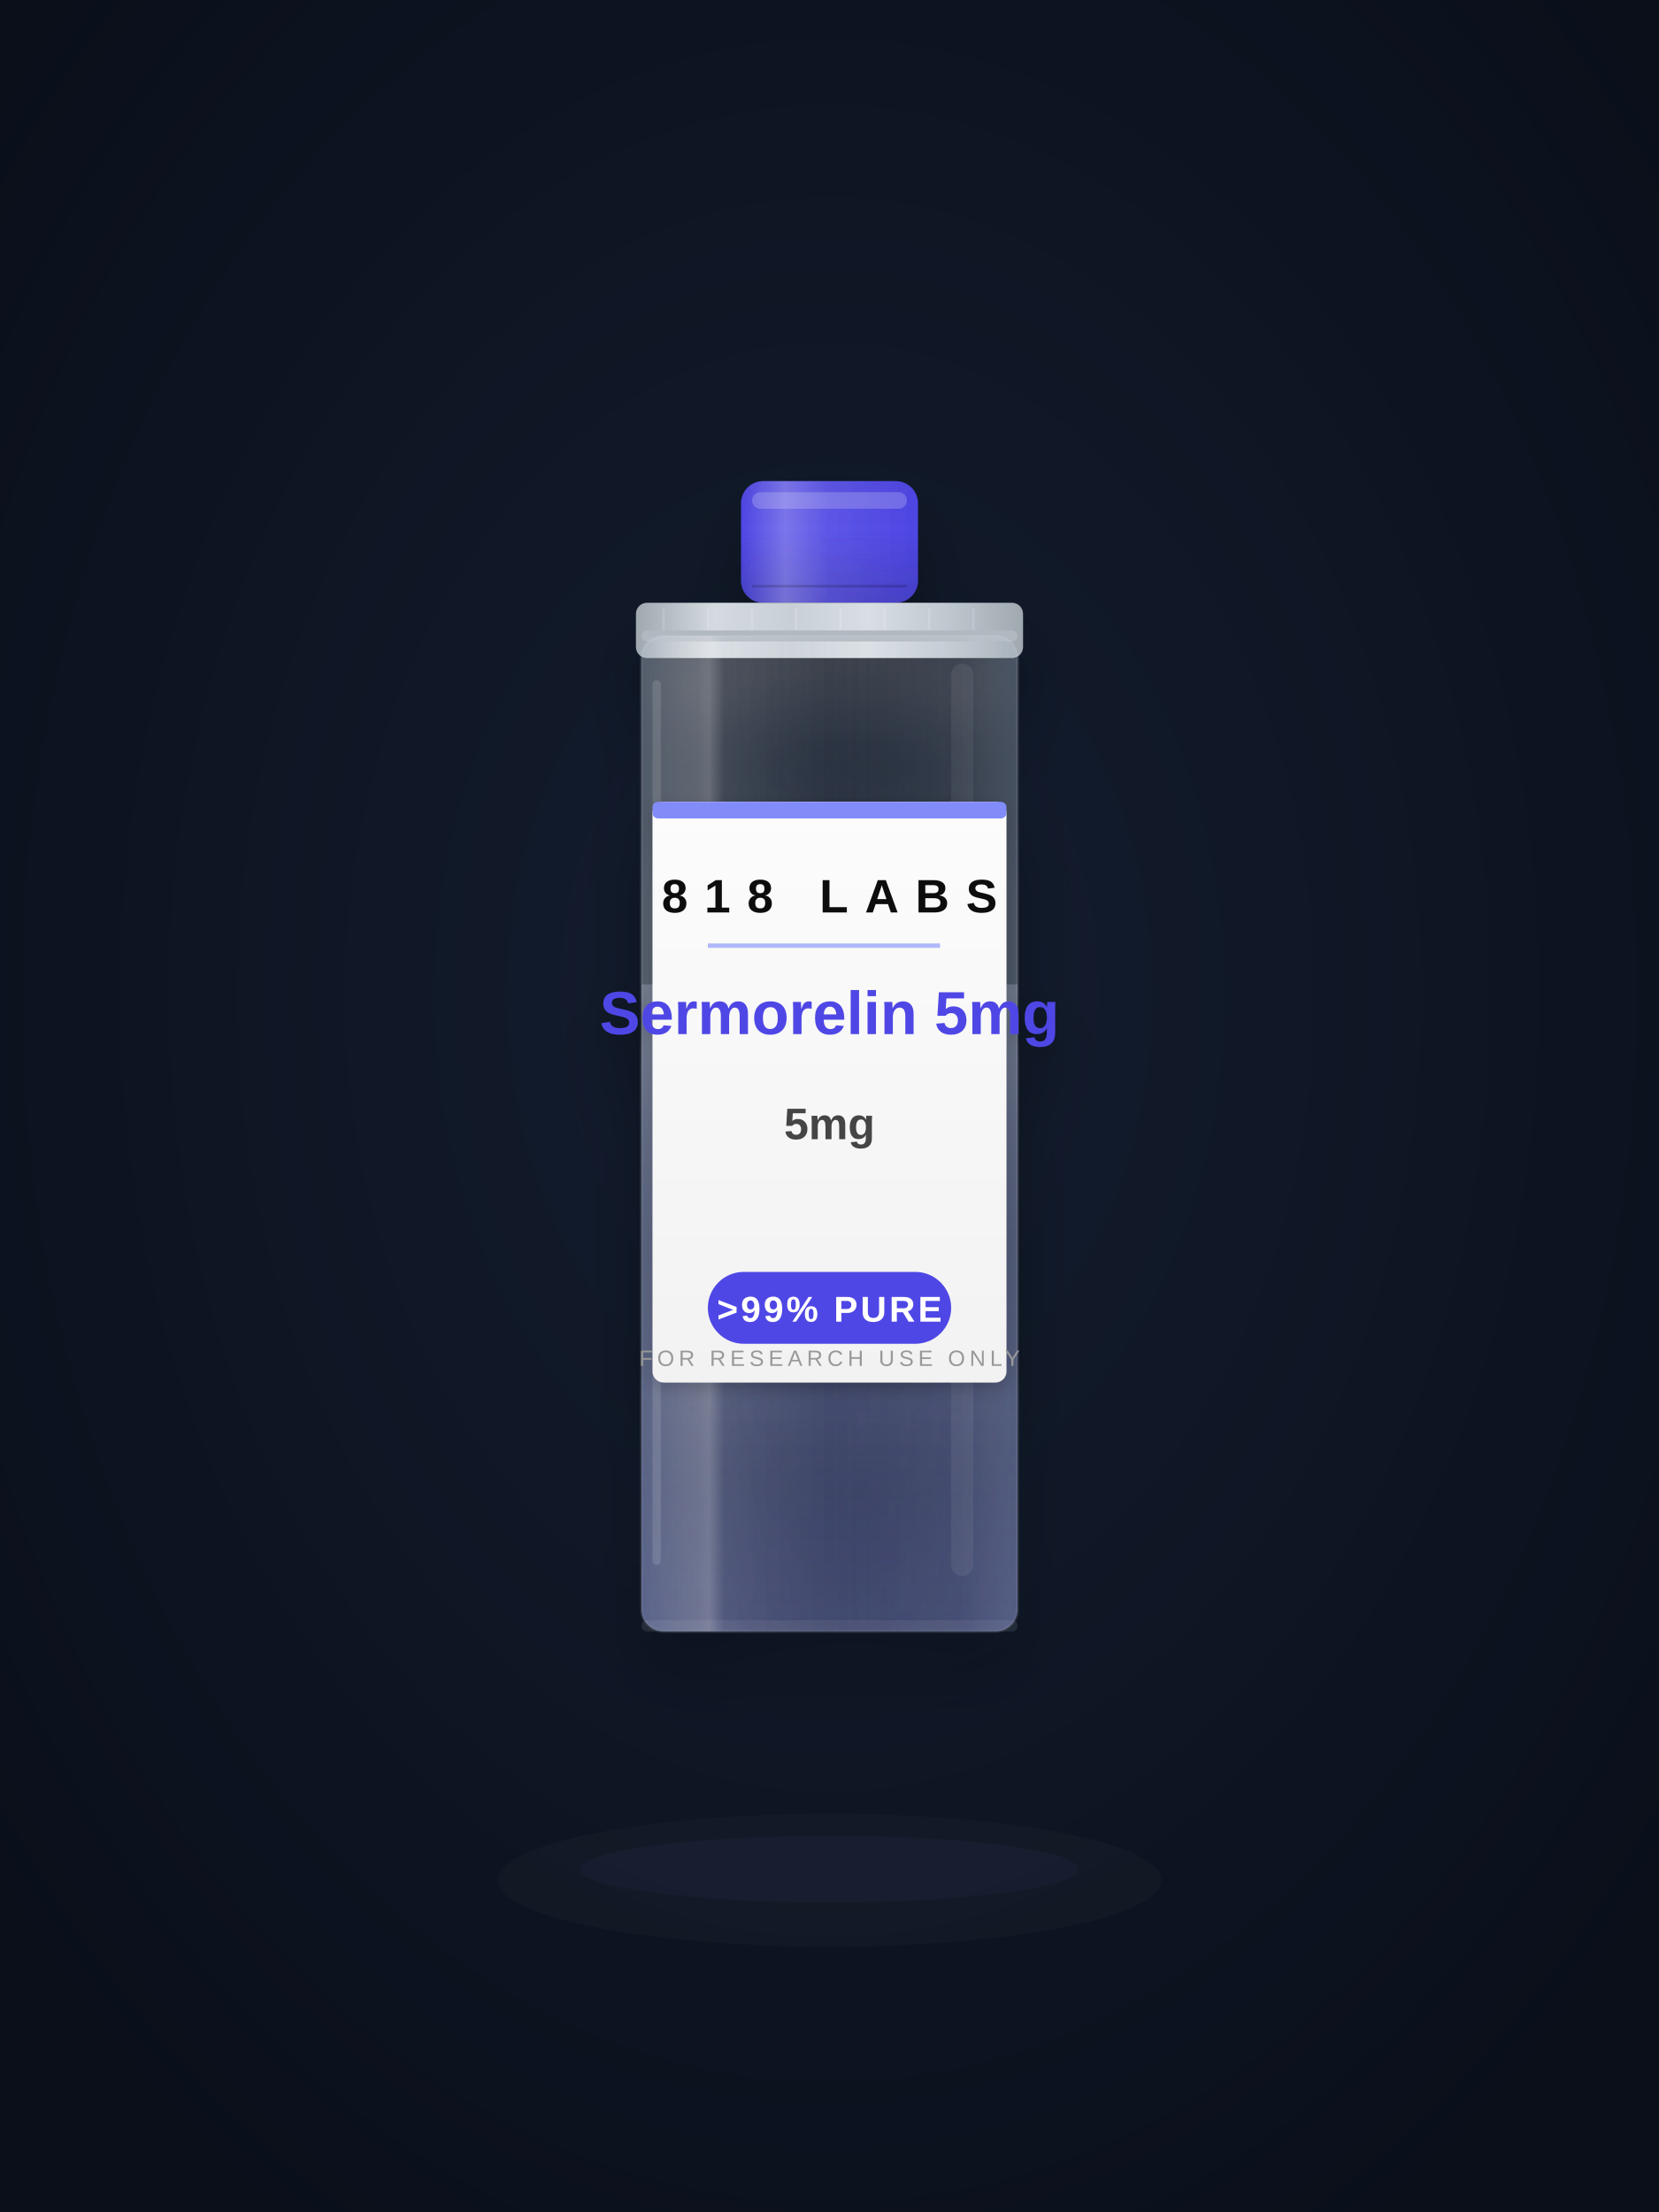
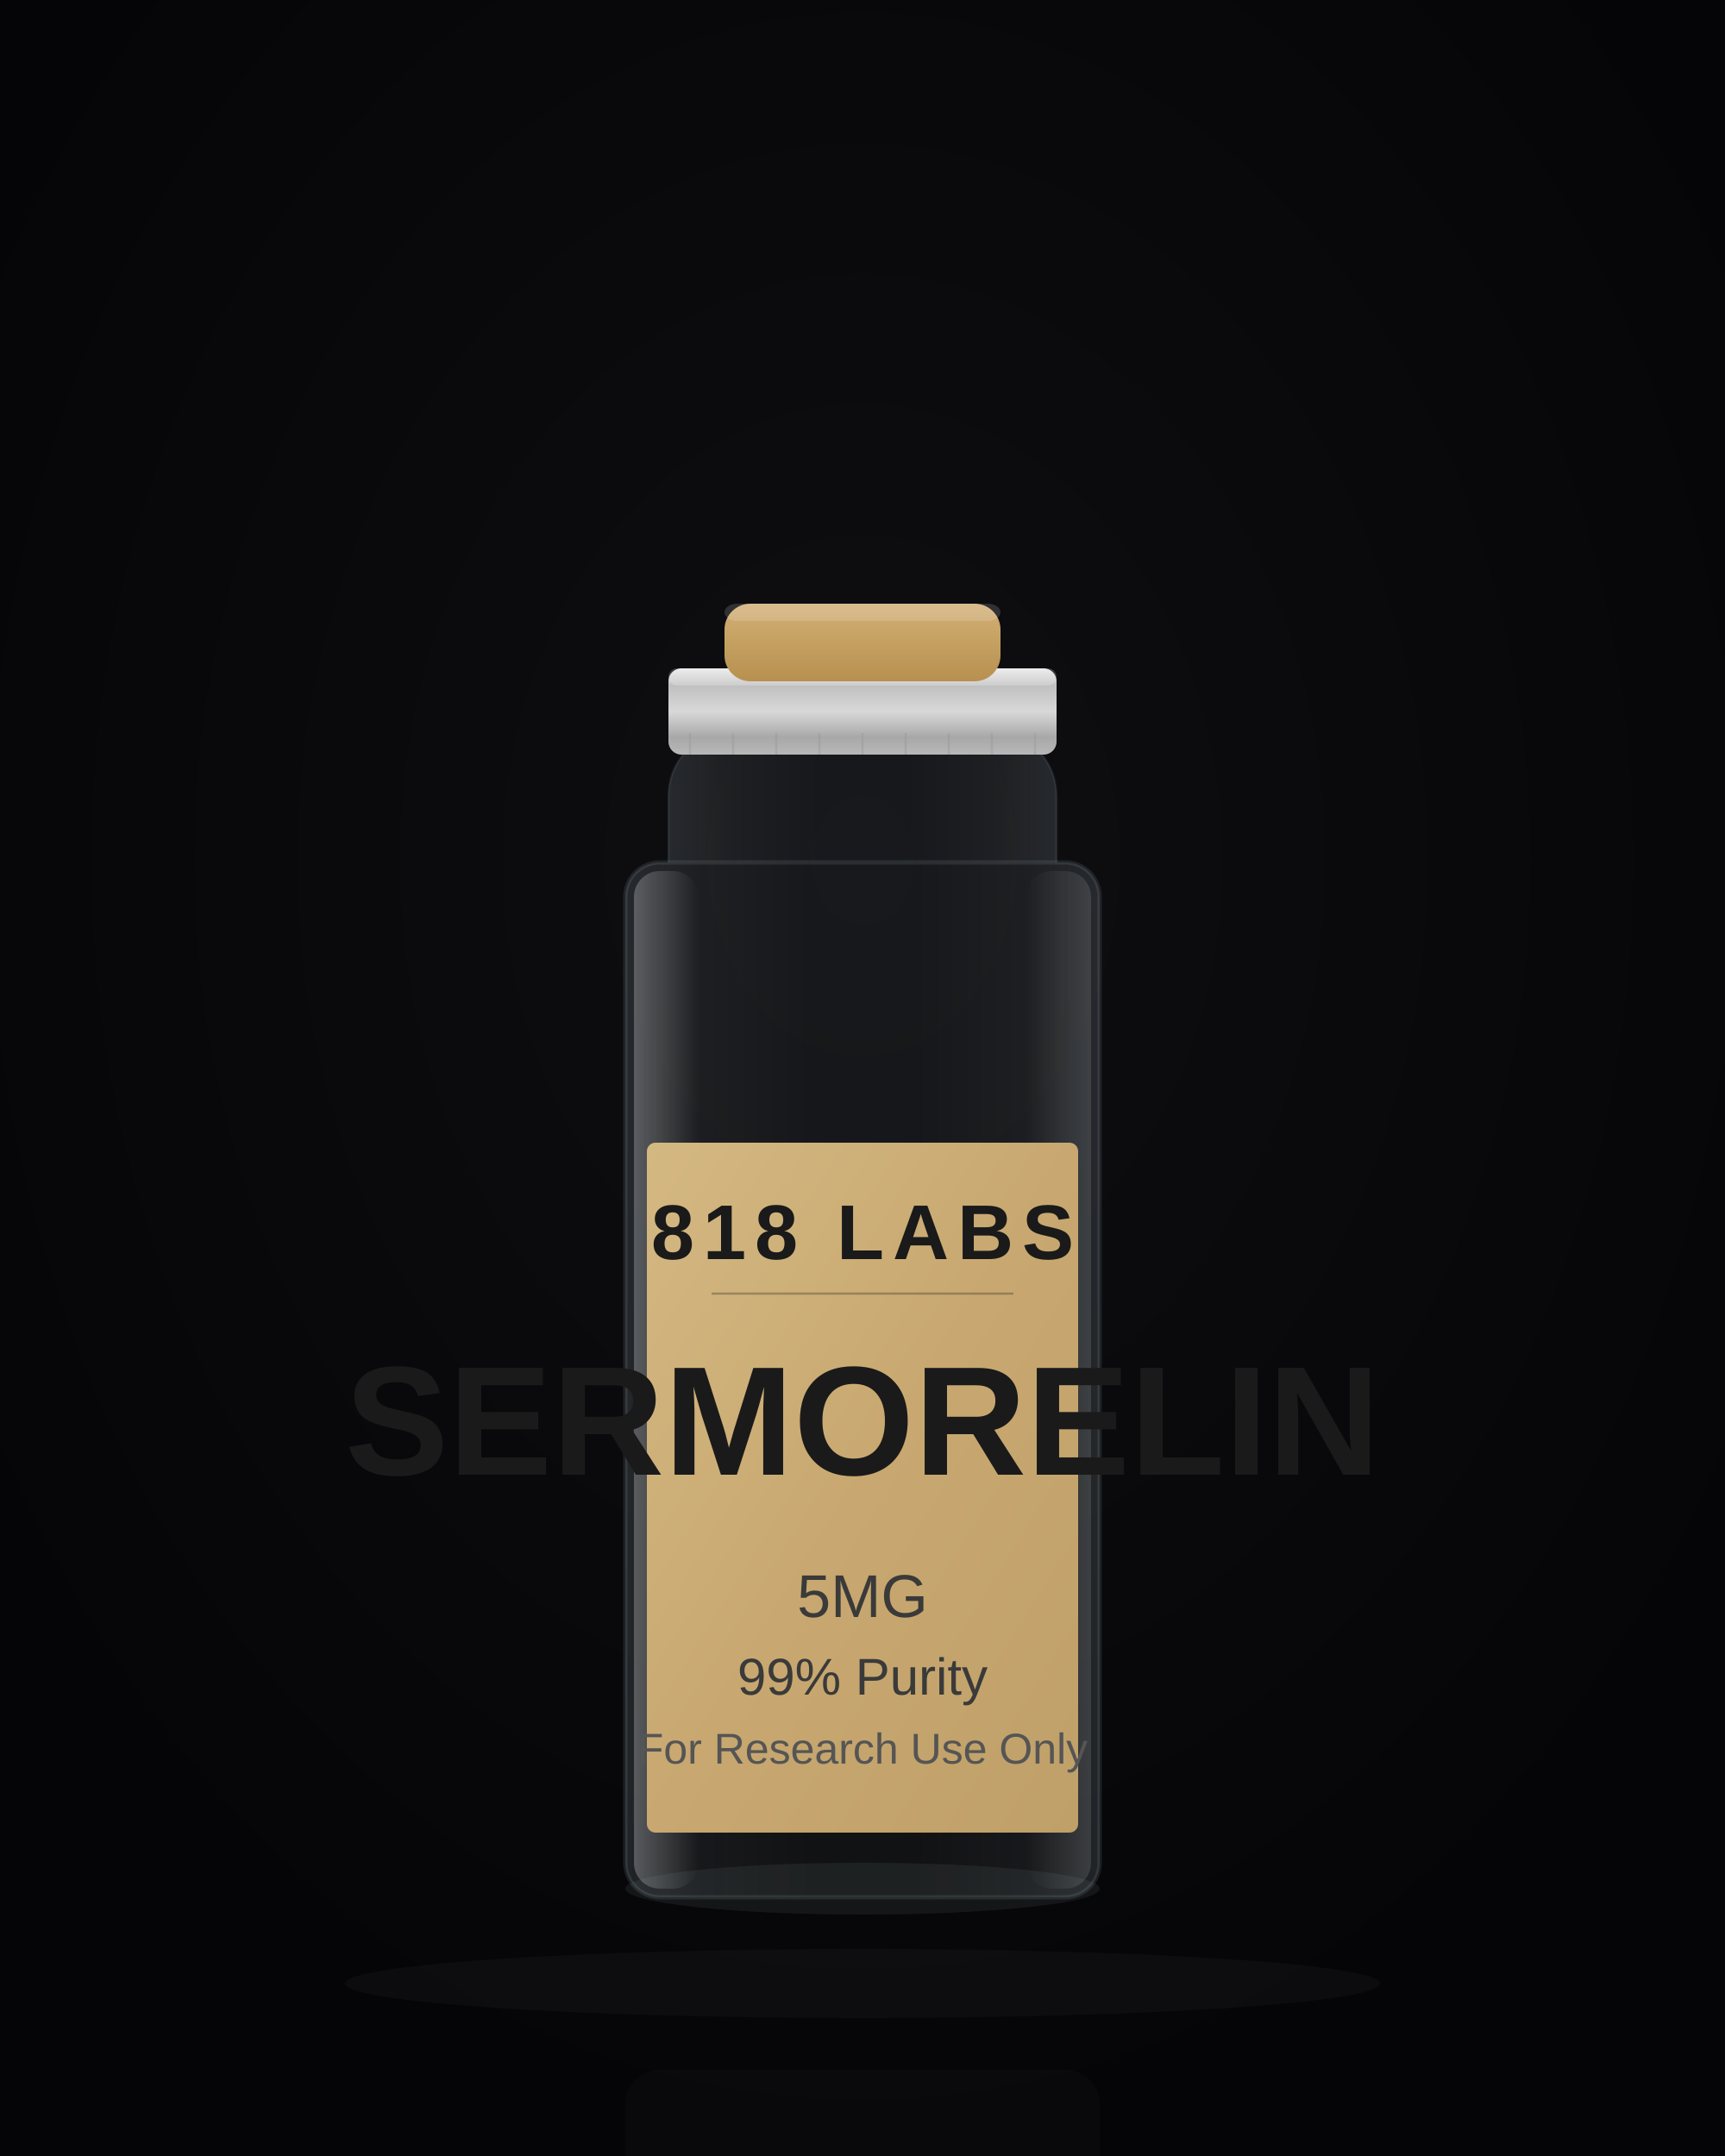
- <svg xmlns="http://www.w3.org/2000/svg" viewBox="0 0 300 400" width="300" height="400">
+ <svg xmlns="http://www.w3.org/2000/svg" viewBox="0 0 400 500" width="400" height="500">
  <defs>
-     <radialGradient id="rbgsermorelin5mg" cx="50%" cy="45%" r="65%">
-       <stop offset="0%" stop-color="#141e30" />
-       <stop offset="100%" stop-color="#0a0f1a" />
+     <radialGradient id="bg" cx="50%" cy="40%" r="60%">
+       <stop offset="0%" stop-color="#0f0f12" />
+       <stop offset="100%" stop-color="#050507" />
    </radialGradient>
-     <linearGradient id="glasssermorelin5mg" x1="0" y1="0" x2="1" y2="0">
-       <stop offset="0%" stop-color="#b8c5d4" stop-opacity="0.35" />
-       <stop offset="15%" stop-color="#e8edf2" stop-opacity="0.12" />
-       <stop offset="35%" stop-color="#f8fafc" stop-opacity="0.06" />
-       <stop offset="50%" stop-color="#f8fafc" stop-opacity="0.04" />
-       <stop offset="65%" stop-color="#f8fafc" stop-opacity="0.06" />
-       <stop offset="85%" stop-color="#e8edf2" stop-opacity="0.12" />
-       <stop offset="100%" stop-color="#b8c5d4" stop-opacity="0.3" />
+     <linearGradient id="glass" x1="0" y1="0" x2="1" y2="0">
+       <stop offset="0%" stop-color="rgba(180,200,210,0.15)" />
+       <stop offset="15%" stop-color="rgba(220,235,240,0.08)" />
+       <stop offset="40%" stop-color="rgba(200,215,225,0.05)" />
+       <stop offset="60%" stop-color="rgba(200,215,225,0.05)" />
+       <stop offset="85%" stop-color="rgba(220,235,240,0.08)" />
+       <stop offset="100%" stop-color="rgba(180,200,210,0.15)" />
    </linearGradient>
-     <linearGradient id="shinesermorelin5mg" x1="0" y1="0" x2="1" y2="0">
-       <stop offset="0%" stop-color="white" stop-opacity="0" />
-       <stop offset="18%" stop-color="white" stop-opacity="0.25" />
-       <stop offset="22%" stop-color="white" stop-opacity="0.08" />
-       <stop offset="100%" stop-color="white" stop-opacity="0" />
+     <linearGradient id="glassHL" x1="0" y1="0" x2="1" y2="0">
+       <stop offset="0%" stop-color="rgba(255,255,255,0.25)" />
+       <stop offset="100%" stop-color="rgba(255,255,255,0)" />
    </linearGradient>
-     <linearGradient id="liqsermorelin5mg" x1="0" y1="0" x2="0" y2="1">
-       <stop offset="0%" stop-color="#e0e7ff" stop-opacity="0.2" />
-       <stop offset="40%" stop-color="#818cf8" stop-opacity="0.12" />
-       <stop offset="100%" stop-color="#818cf8" stop-opacity="0.25" />
+     <linearGradient id="glassHR" x1="0" y1="0" x2="1" y2="0">
+       <stop offset="0%" stop-color="rgba(255,255,255,0)" />
+       <stop offset="100%" stop-color="rgba(255,255,255,0.12)" />
    </linearGradient>
-     <linearGradient id="capsermorelin5mg" x1="0" y1="0" x2="0" y2="1">
-       <stop offset="0%" stop-color="#4f46e5" stop-opacity="0.95" />
-       <stop offset="40%" stop-color="#4f46e5" />
-       <stop offset="100%" stop-color="#4f46e5" stop-opacity="0.8" />
+     <linearGradient id="silver" x1="0" y1="0" x2="0" y2="1">
+       <stop offset="0%" stop-color="#e8e8e8" />
+       <stop offset="20%" stop-color="#c0c0c0" />
+       <stop offset="50%" stop-color="#d8d8d8" />
+       <stop offset="80%" stop-color="#a8a8a8" />
+       <stop offset="100%" stop-color="#b8b8b8" />
    </linearGradient>
-     <linearGradient id="caphisermorelin5mg" x1="0" y1="0" x2="1" y2="0">
-       <stop offset="0%" stop-color="white" stop-opacity="0" />
-       <stop offset="25%" stop-color="white" stop-opacity="0.25" />
-       <stop offset="50%" stop-color="white" stop-opacity="0.08" />
-       <stop offset="100%" stop-color="white" stop-opacity="0" />
+     <linearGradient id="goldCap" x1="0" y1="0" x2="0" y2="1">
+       <stop offset="0%" stop-color="#d4b07a" />
+       <stop offset="50%" stop-color="#c4a060" />
+       <stop offset="100%" stop-color="#b89050" />
    </linearGradient>
-     <linearGradient id="crimpsermorelin5mg" x1="0" y1="0" x2="1" y2="0">
-       <stop offset="0%" stop-color="#a0a8b0" />
-       <stop offset="20%" stop-color="#d4dae0" />
-       <stop offset="40%" stop-color="#c8cfd6" />
-       <stop offset="60%" stop-color="#d8dee4" />
-       <stop offset="80%" stop-color="#c0c8d0" />
-       <stop offset="100%" stop-color="#a0a8b0" />
+     <linearGradient id="label" x1="0" y1="0" x2="1" y2="1">
+       <stop offset="0%" stop-color="#d4b882" />
+       <stop offset="50%" stop-color="#c8a870" />
+       <stop offset="100%" stop-color="#bfa068" />
    </linearGradient>
-     <linearGradient id="lblsermorelin5mg" x1="0" y1="0" x2="0" y2="1">
-       <stop offset="0%" stop-color="#fcfcfc" />
-       <stop offset="100%" stop-color="#f2f2f2" />
+     <linearGradient id="reflect" x1="0" y1="0" x2="0" y2="1">
+       <stop offset="0%" stop-color="rgba(180,200,210,0.08)" />
+       <stop offset="100%" stop-color="rgba(0,0,0,0)" />
    </linearGradient>
-     <filter id="vshadowsermorelin5mg">
-       <feGaussianBlur in="SourceAlpha" stdDeviation="6" />
-       <feOffset dy="8" />
-       <feComponentTransfer>
-         <feFuncA type="linear" slope="0.35" />
-       </feComponentTransfer>
-       <feMerge>
-         <feMergeNode />
-         <feMergeNode in="SourceGraphic" />
-       </feMerge>
-     </filter>
-     <filter id="ishadowsermorelin5mg">
-       <feGaussianBlur in="SourceAlpha" stdDeviation="1.5" />
-       <feOffset dy="1" />
-       <feComponentTransfer>
-         <feFuncA type="linear" slope="0.15" />
-       </feComponentTransfer>
-       <feMerge>
-         <feMergeNode />
-         <feMergeNode in="SourceGraphic" />
-       </feMerge>
-     </filter>
-     <clipPath id="vclipsermorelin5mg">
-       <rect x="116" y="115" width="68" height="180" rx="4" />
-     </clipPath>
  </defs>
-   <rect width="300" height="400" fill="url(#rbgsermorelin5mg)" />
-   <ellipse cx="150" cy="340" rx="60" ry="12" fill="white" opacity="0.02" />
-   <ellipse cx="150" cy="338" rx="45" ry="6" fill="#818cf8" opacity="0.04" />
-   <g filter="url(#vshadowsermorelin5mg)">
-     <rect x="134" y="87" width="32" height="22" rx="4" fill="url(#capsermorelin5mg)" />
-     <rect x="134" y="87" width="32" height="22" rx="4" fill="url(#caphisermorelin5mg)" />
-     <rect x="136" y="89" width="28" height="3" rx="1.5" fill="white" opacity="0.2" />
-     <line x1="136" y1="106" x2="164" y2="106" stroke="black" stroke-opacity="0.15" stroke-width="0.5" />
-     <rect x="115" y="109" width="70" height="10" rx="2" fill="url(#crimpsermorelin5mg)" />
-     <line x1="120" y1="110" x2="120" y2="114" stroke="white" stroke-opacity="0.15" stroke-width="0.4" />
-     <line x1="128" y1="110" x2="128" y2="114" stroke="white" stroke-opacity="0.15" stroke-width="0.4" />
-     <line x1="136" y1="110" x2="136" y2="114" stroke="white" stroke-opacity="0.15" stroke-width="0.4" />
-     <line x1="144" y1="110" x2="144" y2="114" stroke="white" stroke-opacity="0.15" stroke-width="0.4" />
-     <line x1="152" y1="110" x2="152" y2="114" stroke="white" stroke-opacity="0.15" stroke-width="0.4" />
-     <line x1="160" y1="110" x2="160" y2="114" stroke="white" stroke-opacity="0.15" stroke-width="0.4" />
-     <line x1="168" y1="110" x2="168" y2="114" stroke="white" stroke-opacity="0.15" stroke-width="0.4" />
-     <line x1="176" y1="110" x2="176" y2="114" stroke="white" stroke-opacity="0.15" stroke-width="0.4" />
-     <rect x="116" y="114" width="68" height="2" rx="1" fill="#b0b8c0" />
-     <rect x="116" y="115" width="68" height="180" rx="4" fill="url(#glasssermorelin5mg)" stroke="white" stroke-opacity="0.08" stroke-width="0.5" />
-     <g clip-path="url(#vclipsermorelin5mg)">
-       <rect x="116" y="178" width="68" height="118.4" fill="url(#liqsermorelin5mg)" />
-       <ellipse cx="150" cy="178" rx="32" ry="3" fill="#818cf8" opacity="0.08" />
-     </g>
-     <rect x="116" y="115" width="68" height="180" rx="4" fill="url(#shinesermorelin5mg)" />
-     <rect x="172" y="120" width="4" height="165" rx="2" fill="white" opacity="0.06" />
-     <rect x="118" y="123" width="1.5" height="160" rx="0.75" fill="white" opacity="0.12" />
-     <g filter="url(#ishadowsermorelin5mg)">
-       <rect x="118" y="145" width="64" height="105" rx="2" fill="url(#lblsermorelin5mg)" />
-       <rect x="118" y="145" width="64" height="3" rx="1" fill="#818cf8" />
-       <text x="150" y="165" text-anchor="middle" font-family="'Helvetica Neue',Arial,sans-serif" font-size="8.5" font-weight="900" fill="#111" letter-spacing="3">818 LABS</text>
-       <line x1="128" y1="171" x2="170" y2="171" stroke="#818cf8" stroke-width="0.8" stroke-opacity="0.6" />
-       <text x="150" y="187" text-anchor="middle" font-family="'Helvetica Neue',Arial,sans-serif" font-size="11" font-weight="800" fill="#4f46e5">Sermorelin 5mg</text>
-       <text x="150" y="206" text-anchor="middle" font-family="'Helvetica Neue',Arial,sans-serif" font-size="8" font-weight="700" fill="#444">5mg</text>
-       <rect x="128" y="230" width="44" height="13" rx="6.5" fill="#4f46e5" />
-       <text x="150" y="239" text-anchor="middle" font-family="'Helvetica Neue',Arial,sans-serif" font-size="6.5" font-weight="700" fill="white" letter-spacing="0.5">&gt;99% PURE</text>
-       <text x="150" y="247" text-anchor="middle" font-family="'Helvetica Neue',Arial,sans-serif" font-size="4" font-weight="500" fill="#999" letter-spacing="0.8">FOR RESEARCH USE ONLY</text>
-     </g>
-     <rect x="116" y="293" width="68" height="2" rx="1" fill="white" opacity="0.06" />
+   <rect width="400" height="500" fill="url(#bg)" />
+   <ellipse cx="200" cy="460" rx="120" ry="8" fill="rgba(255,255,255,0.03)" />
+   <g opacity="0.08" transform="translate(0,920) scale(1,-1)">
+     <rect x="145" y="200" width="110" height="240" rx="8" fill="rgba(160,180,190,0.3)" />
  </g>
+   <rect x="145" y="200" width="110" height="240" rx="8" fill="url(#glass)" stroke="rgba(180,200,210,0.12)" stroke-width="1" />
+   <rect x="147" y="202" width="15" height="236" rx="6" fill="url(#glassHL)" />
+   <rect x="238" y="202" width="15" height="236" rx="6" fill="url(#glassHR)" />
+   <ellipse cx="200" cy="438" rx="55" ry="6" fill="rgba(180,200,210,0.08)" />
+   <path d="M155,200 L155,185 Q155,175 165,170 L235,170 Q245,175 245,185 L245,200" fill="url(#glass)" stroke="rgba(180,200,210,0.1)" stroke-width="0.5" />
+   <rect x="155" y="155" width="90" height="20" rx="3" fill="url(#silver)" />
+   <line x1="160" y1="170" x2="160" y2="175" stroke="rgba(150,150,150,0.4)" stroke-width="0.5" />
+   <line x1="170" y1="170" x2="170" y2="175" stroke="rgba(150,150,150,0.4)" stroke-width="0.5" />
+   <line x1="180" y1="170" x2="180" y2="175" stroke="rgba(150,150,150,0.4)" stroke-width="0.5" />
+   <line x1="190" y1="170" x2="190" y2="175" stroke="rgba(150,150,150,0.4)" stroke-width="0.5" />
+   <line x1="200" y1="170" x2="200" y2="175" stroke="rgba(150,150,150,0.4)" stroke-width="0.5" />
+   <line x1="210" y1="170" x2="210" y2="175" stroke="rgba(150,150,150,0.4)" stroke-width="0.5" />
+   <line x1="220" y1="170" x2="220" y2="175" stroke="rgba(150,150,150,0.4)" stroke-width="0.5" />
+   <line x1="230" y1="170" x2="230" y2="175" stroke="rgba(150,150,150,0.4)" stroke-width="0.5" />
+   <line x1="240" y1="170" x2="240" y2="175" stroke="rgba(150,150,150,0.4)" stroke-width="0.5" />
+   <rect x="155" y="155" width="90" height="4" rx="2" fill="rgba(255,255,255,0.2)" />
+   <rect x="168" y="140" width="64" height="18" rx="6" fill="url(#goldCap)" />
+   <rect x="168" y="140" width="64" height="4" rx="3" fill="rgba(255,255,255,0.15)" />
+   <rect x="150" y="265" width="100" height="160" rx="2" fill="url(#label)" />
+   <text x="200" y="292" font-family="Arial Black, Arial, sans-serif" font-size="18" font-weight="900" fill="#1a1a1a" text-anchor="middle" letter-spacing="2">818 LABS</text>
+   <line x1="165" y1="300" x2="235" y2="300" stroke="#1a1a1a" stroke-width="0.5" opacity="0.3" />
+   <text x="200" y="342" font-family="Arial Black, Arial, sans-serif" font-size="36" font-weight="900" fill="#1a1a1a" text-anchor="middle">SERMORELIN</text>
+   <text x="200" y="375" font-family="Arial, sans-serif" font-size="14" fill="#3a3a3a" text-anchor="middle">5MG</text>
+   <text x="200" y="393" font-family="Arial, sans-serif" font-size="12" fill="#3a3a3a" text-anchor="middle">99% Purity</text>
+   <text x="200" y="409" font-family="Arial, sans-serif" font-size="10" fill="#555555" text-anchor="middle">For Research Use Only</text>
</svg>
